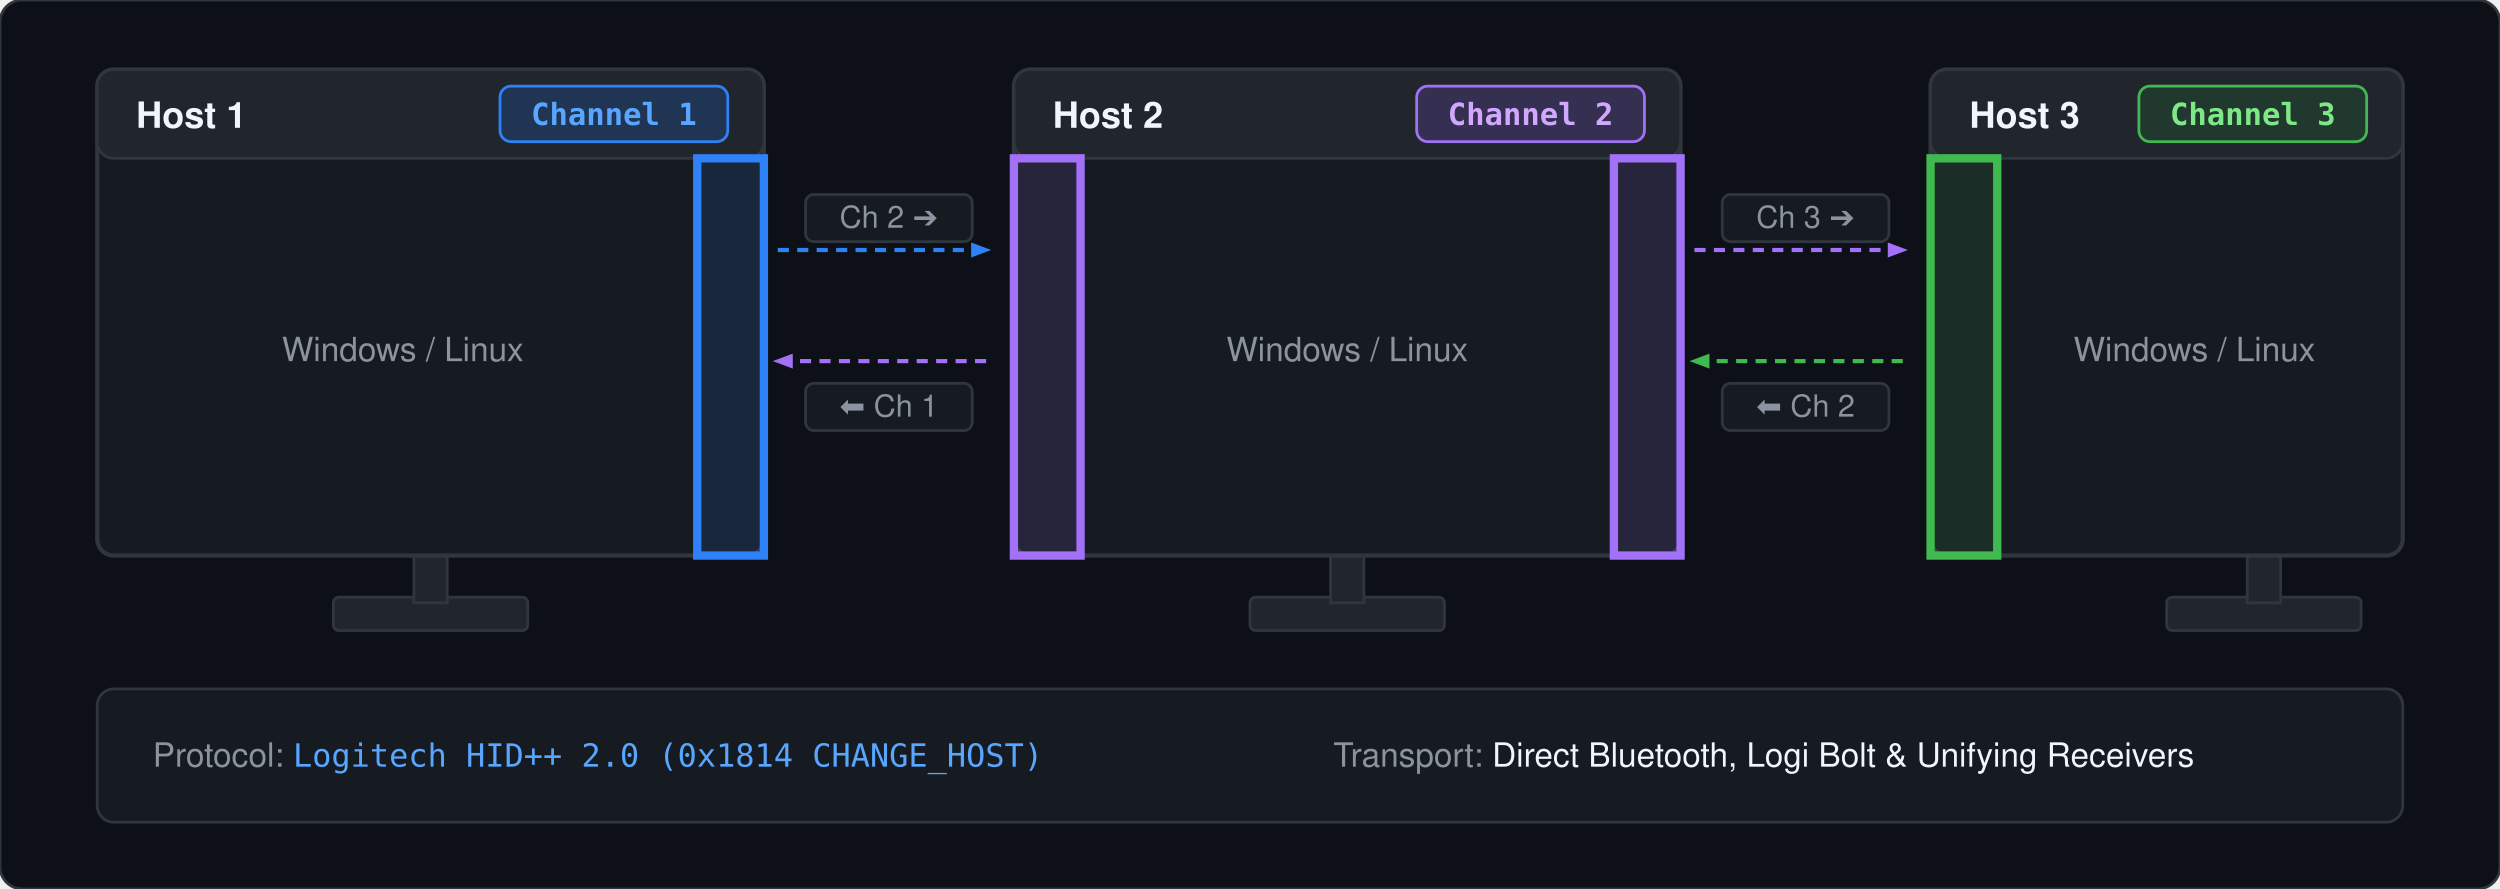
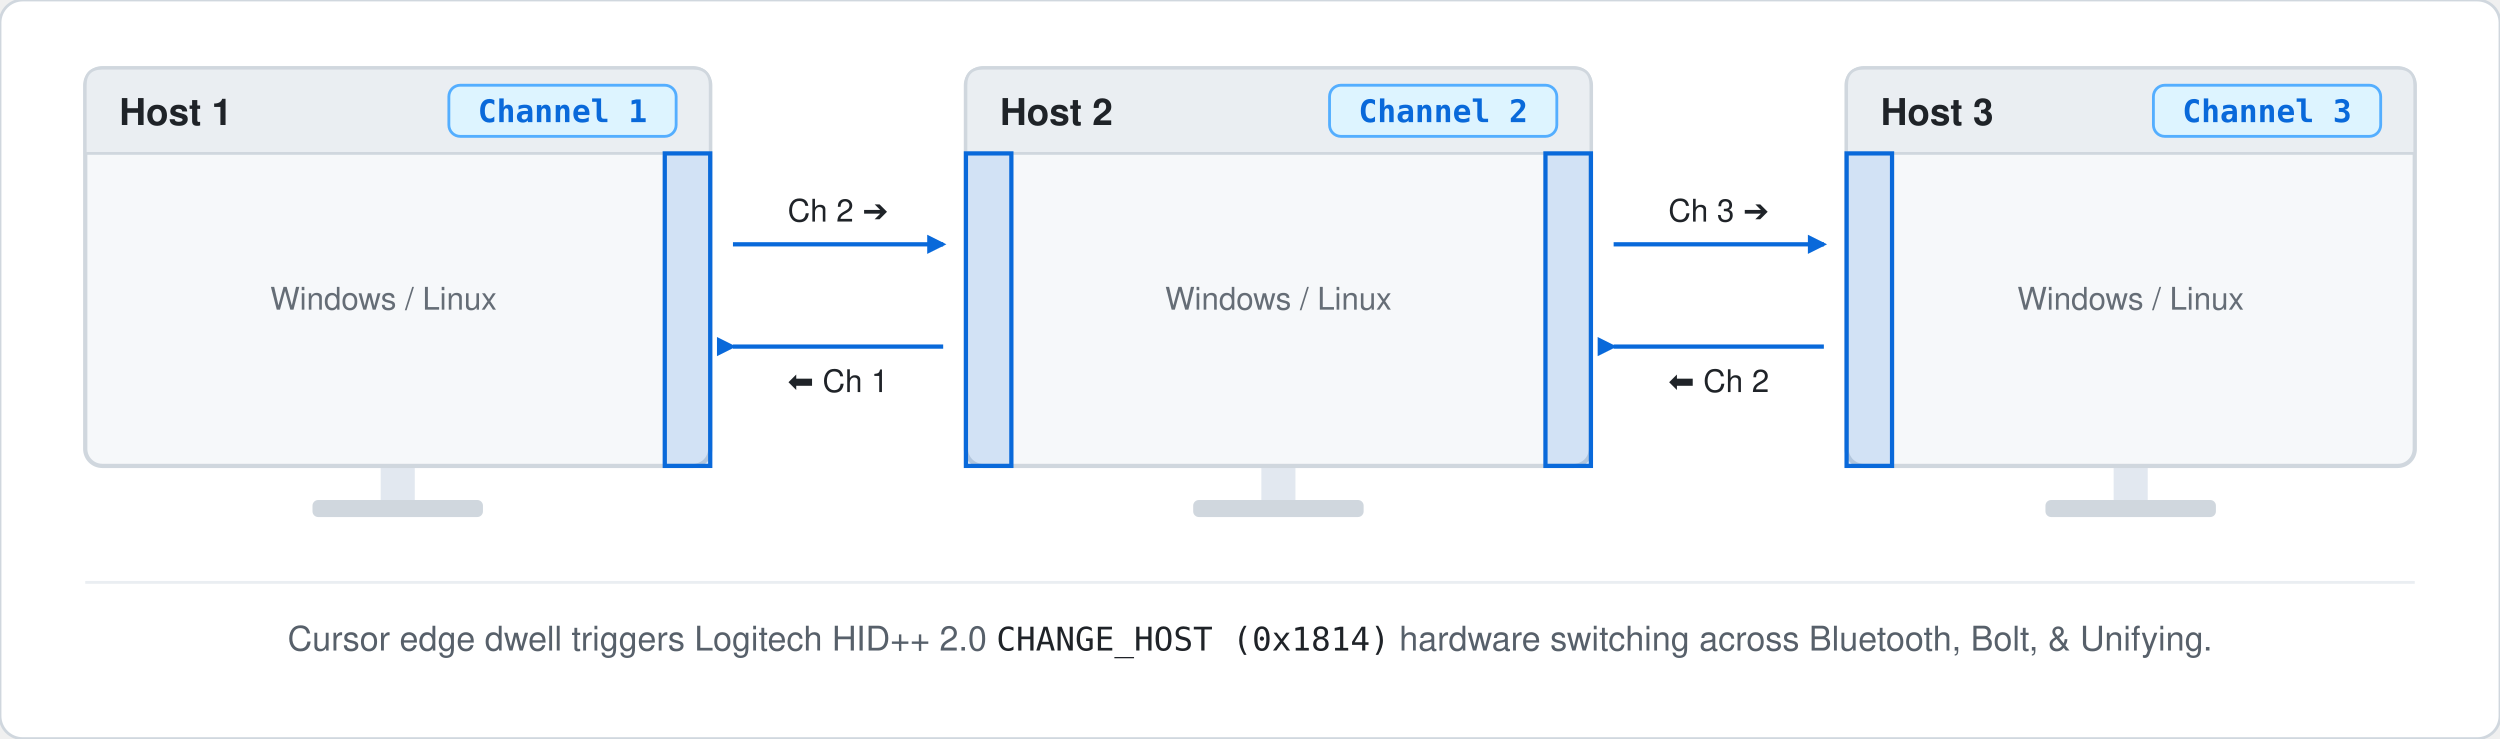
- <svg xmlns="http://www.w3.org/2000/svg" viewBox="0 0 900 320" width="100%" height="100%">
+ <svg xmlns="http://www.w3.org/2000/svg" viewBox="0 0 880 260" width="100%" height="100%">
  <defs>
    <style>
-       .bg { fill: #0d1117; }
-       .screen-bg { fill: #161b22; stroke: #30363d; stroke-width: 1.5; }
-       .screen-active-edge-blue { stroke: #2f81f7; stroke-width: 3; fill: rgba(47, 129, 247, 0.12); }
-       .screen-active-edge-purple { stroke: #a371f7; stroke-width: 3; fill: rgba(163, 113, 247, 0.12); }
-       .screen-active-edge-green { stroke: #3fb950; stroke-width: 3; fill: rgba(63, 185, 80, 0.12); }
-       .stand { fill: #21262d; stroke: #30363d; stroke-width: 1; }
-       .header-bg { fill: #21262d; stroke: #30363d; stroke-width: 1; }
-       .text-title { font-family: -apple-system, BlinkMacSystemFont, "Segoe UI", Helvetica, Arial, sans-serif; font-size: 13px; font-weight: 600; fill: #f0f6fc; }
-       .text-channel { font-family: ui-monospace, SFMono-Regular, "SF Mono", Menlo, Consolas, monospace; font-size: 11px; font-weight: 600; }
-       .text-arrow { font-family: -apple-system, BlinkMacSystemFont, "Segoe UI", Helvetica, Arial, sans-serif; font-size: 11px; font-weight: 500; fill: #8b949e; }
-       .text-badge { font-family: ui-monospace, SFMono-Regular, "SF Mono", Menlo, Consolas, monospace; font-size: 11px; font-weight: 600; fill: #f0f6fc; }
-       .arrow-line { stroke-width: 1.5; stroke-dasharray: 4,3; }
-       .legend-text { font-family: -apple-system, BlinkMacSystemFont, "Segoe UI", Helvetica, Arial, sans-serif; font-size: 12px; fill: #8b949e; }
-       .legend-mono { font-family: ui-monospace, SFMono-Regular, "SF Mono", Menlo, Consolas, monospace; font-size: 11.5px; fill: #58a6ff; }
+       .card-bg { fill: #ffffff; stroke: #d0d7de; stroke-width: 1; }
+       .screen-box { fill: #f6f8fa; stroke: #d0d7de; stroke-width: 1.5; }
+       .screen-header { fill: #eaeef2; stroke: #d0d7de; stroke-width: 1; }
+       .title-text { font-family: -apple-system, BlinkMacSystemFont, "Segoe UI", Helvetica, Arial, sans-serif; font-size: 13px; font-weight: 600; fill: #1f2328; }
+       .sub-text { font-family: -apple-system, BlinkMacSystemFont, "Segoe UI", Helvetica, Arial, sans-serif; font-size: 11px; fill: #656d76; }
+       .channel-pill { fill: #ddf4ff; stroke: #54aeff; stroke-width: 1; }
+       .channel-text { font-family: ui-monospace, SFMono-Regular, "SF Mono", Menlo, Consolas, monospace; font-size: 11px; font-weight: 600; fill: #0969da; }
+       .edge-strip { fill: #0969da; fill-opacity: 0.15; stroke: #0969da; stroke-width: 1.5; }
+       .arrow-text { font-family: -apple-system, BlinkMacSystemFont, "Segoe UI", Helvetica, Arial, sans-serif; font-size: 11px; font-weight: 500; fill: #1f2328; }
+       .footer-text { font-family: -apple-system, BlinkMacSystemFont, "Segoe UI", Helvetica, Arial, sans-serif; font-size: 12px; fill: #57606a; }
+       .footer-code { font-family: ui-monospace, SFMono-Regular, "SF Mono", Menlo, Consolas, monospace; font-size: 11.5px; fill: #1f2328; }
    </style>
-     <marker id="arrow-blue" viewBox="0 0 10 10" refX="6" refY="5" markerWidth="6" markerHeight="6" orient="auto-start-reverse">
-       <path d="M 0 2 L 8 5 L 0 8 z" fill="#2f81f7" />
+     <marker id="arrow" viewBox="0 0 8 8" refX="5" refY="4" markerWidth="6" markerHeight="6" orient="auto-start-reverse">
+       <path d="M 0 1 L 6 4 L 0 7 z" fill="#0969da" />
    </marker>
-     <marker id="arrow-purple" viewBox="0 0 10 10" refX="6" refY="5" markerWidth="6" markerHeight="6" orient="auto-start-reverse">
-       <path d="M 0 2 L 8 5 L 0 8 z" fill="#a371f7" />
-     </marker>
-     <marker id="arrow-green" viewBox="0 0 10 10" refX="6" refY="5" markerWidth="6" markerHeight="6" orient="auto-start-reverse">
-       <path d="M 0 2 L 8 5 L 0 8 z" fill="#3fb950" />
+     <marker id="arrow-left" viewBox="0 0 8 8" refX="1" refY="4" markerWidth="6" markerHeight="6" orient="auto-start-reverse">
+       <path d="M 6 1 L 0 4 L 6 7 z" fill="#0969da" />
    </marker>
  </defs>
-   <rect width="900" height="320" rx="8" class="bg" stroke="#30363d" stroke-width="1" />
-   <g transform="translate(35, 25)">
-     <rect x="85" y="190" width="70" height="12" rx="2" class="stand" />
-     <rect x="114" y="172" width="12" height="20" class="stand" />
-     <rect x="0" y="0" width="240" height="175" rx="6" class="screen-bg" />
-     <rect x="0" y="0" width="240" height="32" rx="6" class="header-bg" />
-     <text x="14" y="21" class="text-title">Host 1</text>
-     <rect x="145" y="6" width="82" height="20" rx="4" fill="#1f6feb" fill-opacity="0.2" stroke="#2f81f7" stroke-width="1" />
-     <text x="186" y="20" text-anchor="middle" class="text-channel" fill="#58a6ff">Channel 1</text>
-     <rect x="216" y="32" width="24" height="143" class="screen-active-edge-blue" />
-     <line x1="240" y1="32" x2="240" y2="175" stroke="#2f81f7" stroke-width="2.5" />
-     <text x="110" y="105" text-anchor="middle" font-family="-apple-system, BlinkMacSystemFont, 'Segoe UI', Helvetica, Arial, sans-serif" font-size="12" fill="#8b949e">Windows / Linux</text>
+   <rect width="880" height="260" rx="8" class="card-bg" />
+   <g transform="translate(30, 24)">
+     <rect x="80" y="152" width="60" height="6" rx="2" fill="#d0d7de" />
+     <rect x="104" y="140" width="12" height="12" fill="#e2e8f0" />
+     <rect x="0" y="0" width="220" height="140" rx="6" class="screen-box" />
+     <path d="M 0 6 Q 0 0 6 0 L 214 0 Q 220 0 220 6 L 220 30 L 0 30 Z" class="screen-header" />
+     <text x="12" y="20" class="title-text">Host 1</text>
+     <rect x="128" y="6" width="80" height="18" rx="4" class="channel-pill" />
+     <text x="168" y="19" text-anchor="middle" class="channel-text">Channel 1</text>
+     <rect x="204" y="30" width="16" height="110" class="edge-strip" />
+     <text x="105" y="85" text-anchor="middle" class="sub-text">Windows / Linux</text>
  </g>

  
   Host 2 --&gt;
  
-   <g transform="translate(275, 45)">
-     <path d="M 5 45 L 80 45" stroke="#2f81f7" class="arrow-line" marker-end="url(#arrow-blue)" />
-     <rect x="15" y="25" width="60" height="17" rx="3" fill="#161b22" stroke="#30363d" stroke-width="1" />
-     <text x="45" y="37" text-anchor="middle" class="text-arrow">Ch 2 ➔</text>
-     <path d="M 80 85 L 5 85" stroke="#a371f7" class="arrow-line" marker-end="url(#arrow-purple)" />
-     <rect x="15" y="93" width="60" height="17" rx="3" fill="#161b22" stroke="#30363d" stroke-width="1" />
-     <text x="45" y="105" text-anchor="middle" class="text-arrow">⬅ Ch 1</text>
+   <g transform="translate(250, 24)">
+     <line x1="8" y1="62" x2="82" y2="62" stroke="#0969da" stroke-width="1.5" marker-end="url(#arrow)" />
+     <text x="45" y="54" text-anchor="middle" class="arrow-text">Ch 2 ➔</text>
+     <line x1="8" y1="98" x2="82" y2="98" stroke="#0969da" stroke-width="1.5" marker-start="url(#arrow-left)" />
+     <text x="45" y="114" text-anchor="middle" class="arrow-text">⬅ Ch 1</text>
  </g>
-   <g transform="translate(365, 25)">
-     <rect x="85" y="190" width="70" height="12" rx="2" class="stand" />
-     <rect x="114" y="172" width="12" height="20" class="stand" />
-     <rect x="0" y="0" width="240" height="175" rx="6" class="screen-bg" />
-     <rect x="0" y="0" width="240" height="32" rx="6" class="header-bg" />
-     <text x="14" y="21" class="text-title">Host 2</text>
-     <rect x="145" y="6" width="82" height="20" rx="4" fill="#8957e5" fill-opacity="0.2" stroke="#a371f7" stroke-width="1" />
-     <text x="186" y="20" text-anchor="middle" class="text-channel" fill="#d2a8ff">Channel 2</text>
-     <rect x="0" y="32" width="24" height="143" class="screen-active-edge-purple" />
-     <line x1="0" y1="32" x2="0" y2="175" stroke="#a371f7" stroke-width="2.5" />
-     <rect x="216" y="32" width="24" height="143" class="screen-active-edge-purple" />
-     <line x1="240" y1="32" x2="240" y2="175" stroke="#a371f7" stroke-width="2.5" />
-     <text x="120" y="105" text-anchor="middle" font-family="-apple-system, BlinkMacSystemFont, 'Segoe UI', Helvetica, Arial, sans-serif" font-size="12" fill="#8b949e">Windows / Linux</text>
+   <g transform="translate(340, 24)">
+     <rect x="80" y="152" width="60" height="6" rx="2" fill="#d0d7de" />
+     <rect x="104" y="140" width="12" height="12" fill="#e2e8f0" />
+     <rect x="0" y="0" width="220" height="140" rx="6" class="screen-box" />
+     <path d="M 0 6 Q 0 0 6 0 L 214 0 Q 220 0 220 6 L 220 30 L 0 30 Z" class="screen-header" />
+     <text x="12" y="20" class="title-text">Host 2</text>
+     <rect x="128" y="6" width="80" height="18" rx="4" class="channel-pill" />
+     <text x="168" y="19" text-anchor="middle" class="channel-text">Channel 2</text>
+     <rect x="0" y="30" width="16" height="110" class="edge-strip" />
+     <rect x="204" y="30" width="16" height="110" class="edge-strip" />
+     <text x="110" y="85" text-anchor="middle" class="sub-text">Windows / Linux</text>
  </g>

  
   Host 3 --&gt;
  
-   <g transform="translate(605, 45)">
-     <path d="M 5 45 L 80 45" stroke="#a371f7" class="arrow-line" marker-end="url(#arrow-purple)" />
-     <rect x="15" y="25" width="60" height="17" rx="3" fill="#161b22" stroke="#30363d" stroke-width="1" />
-     <text x="45" y="37" text-anchor="middle" class="text-arrow">Ch 3 ➔</text>
-     <path d="M 80 85 L 5 85" stroke="#3fb950" class="arrow-line" marker-end="url(#arrow-green)" />
-     <rect x="15" y="93" width="60" height="17" rx="3" fill="#161b22" stroke="#30363d" stroke-width="1" />
-     <text x="45" y="105" text-anchor="middle" class="text-arrow">⬅ Ch 2</text>
+   <g transform="translate(560, 24)">
+     <line x1="8" y1="62" x2="82" y2="62" stroke="#0969da" stroke-width="1.5" marker-end="url(#arrow)" />
+     <text x="45" y="54" text-anchor="middle" class="arrow-text">Ch 3 ➔</text>
+     <line x1="8" y1="98" x2="82" y2="98" stroke="#0969da" stroke-width="1.5" marker-start="url(#arrow-left)" />
+     <text x="45" y="114" text-anchor="middle" class="arrow-text">⬅ Ch 2</text>
  </g>
-   <g transform="translate(695, 25)">
-     <rect x="85" y="190" width="70" height="12" rx="2" class="stand" />
-     <rect x="114" y="172" width="12" height="20" class="stand" />
-     <rect x="0" y="0" width="170" height="175" rx="6" class="screen-bg" />
-     <rect x="0" y="0" width="170" height="32" rx="6" class="header-bg" />
-     <text x="14" y="21" class="text-title">Host 3</text>
-     <rect x="75" y="6" width="82" height="20" rx="4" fill="#238636" fill-opacity="0.2" stroke="#3fb950" stroke-width="1" />
-     <text x="116" y="20" text-anchor="middle" class="text-channel" fill="#7ee787">Channel 3</text>
-     <rect x="0" y="32" width="24" height="143" class="screen-active-edge-green" />
-     <line x1="0" y1="32" x2="0" y2="175" stroke="#3fb950" stroke-width="2.5" />
-     <text x="95" y="105" text-anchor="middle" font-family="-apple-system, BlinkMacSystemFont, 'Segoe UI', Helvetica, Arial, sans-serif" font-size="12" fill="#8b949e">Windows / Linux</text>
+   <g transform="translate(650, 24)">
+     <rect x="70" y="152" width="60" height="6" rx="2" fill="#d0d7de" />
+     <rect x="94" y="140" width="12" height="12" fill="#e2e8f0" />
+     <rect x="0" y="0" width="200" height="140" rx="6" class="screen-box" />
+     <path d="M 0 6 Q 0 0 6 0 L 194 0 Q 200 0 200 6 L 200 30 L 0 30 Z" class="screen-header" />
+     <text x="12" y="20" class="title-text">Host 3</text>
+     <rect x="108" y="6" width="80" height="18" rx="4" class="channel-pill" />
+     <text x="148" y="19" text-anchor="middle" class="channel-text">Channel 3</text>
+     <rect x="0" y="30" width="16" height="110" class="edge-strip" />
+     <text x="100" y="85" text-anchor="middle" class="sub-text">Windows / Linux</text>
  </g>
-   <g transform="translate(35, 248)">
-     <rect width="830" height="48" rx="6" fill="#161b22" stroke="#30363d" stroke-width="1" />
-     <text x="20" y="28" class="legend-text">
-       Protocol: <tspan class="legend-mono">Logitech HID++ 2.0 (0x1814 CHANGE_HOST)</tspan>
-     </text>
-     <text x="445" y="28" class="legend-text">
-       Transport: <tspan fill="#f0f6fc">Direct Bluetooth, Logi Bolt &amp; Unifying Receivers</tspan>
+   <g transform="translate(30, 205)">
+     <line x1="0" y1="0" x2="820" y2="0" stroke="#eaeef2" stroke-width="1" />
+     <text x="410" y="24" text-anchor="middle" class="footer-text">
+       Cursor edge dwell triggers Logitech HID++ 2.0 <tspan class="footer-code">CHANGE_HOST (0x1814)</tspan> hardware switching across Bluetooth, Bolt, &amp; Unifying.
    </text>
  </g>
</svg>
